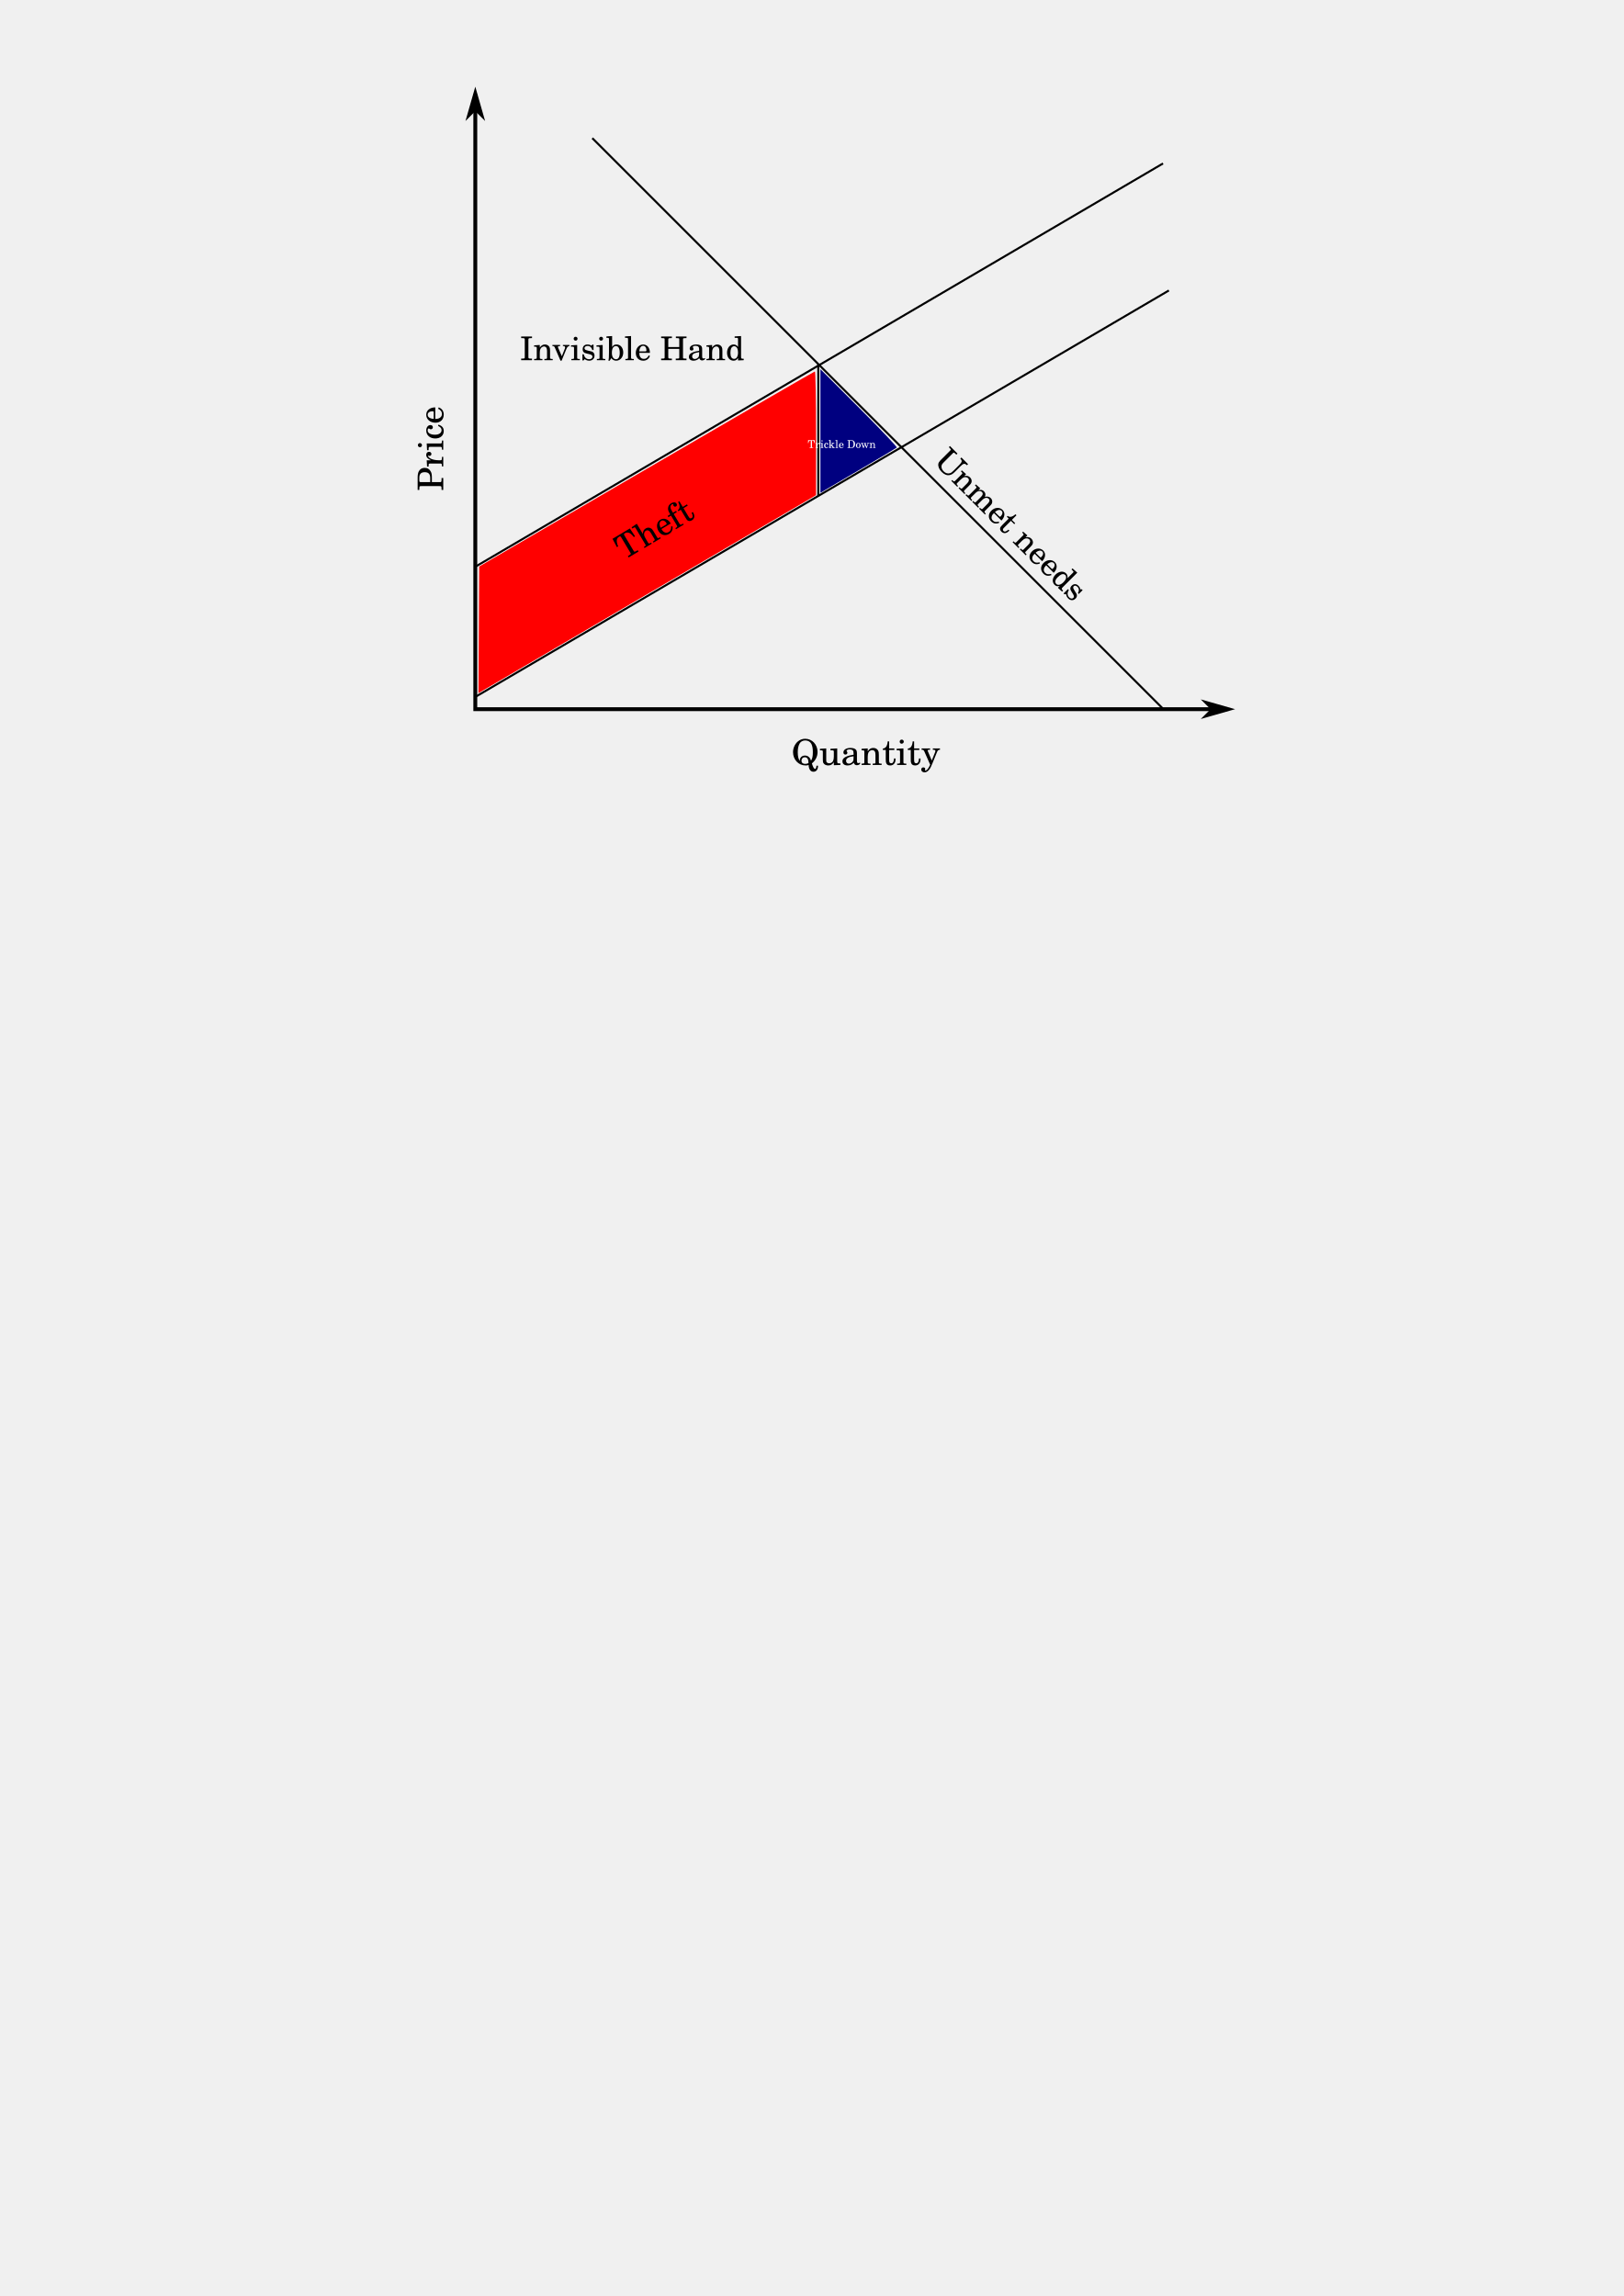
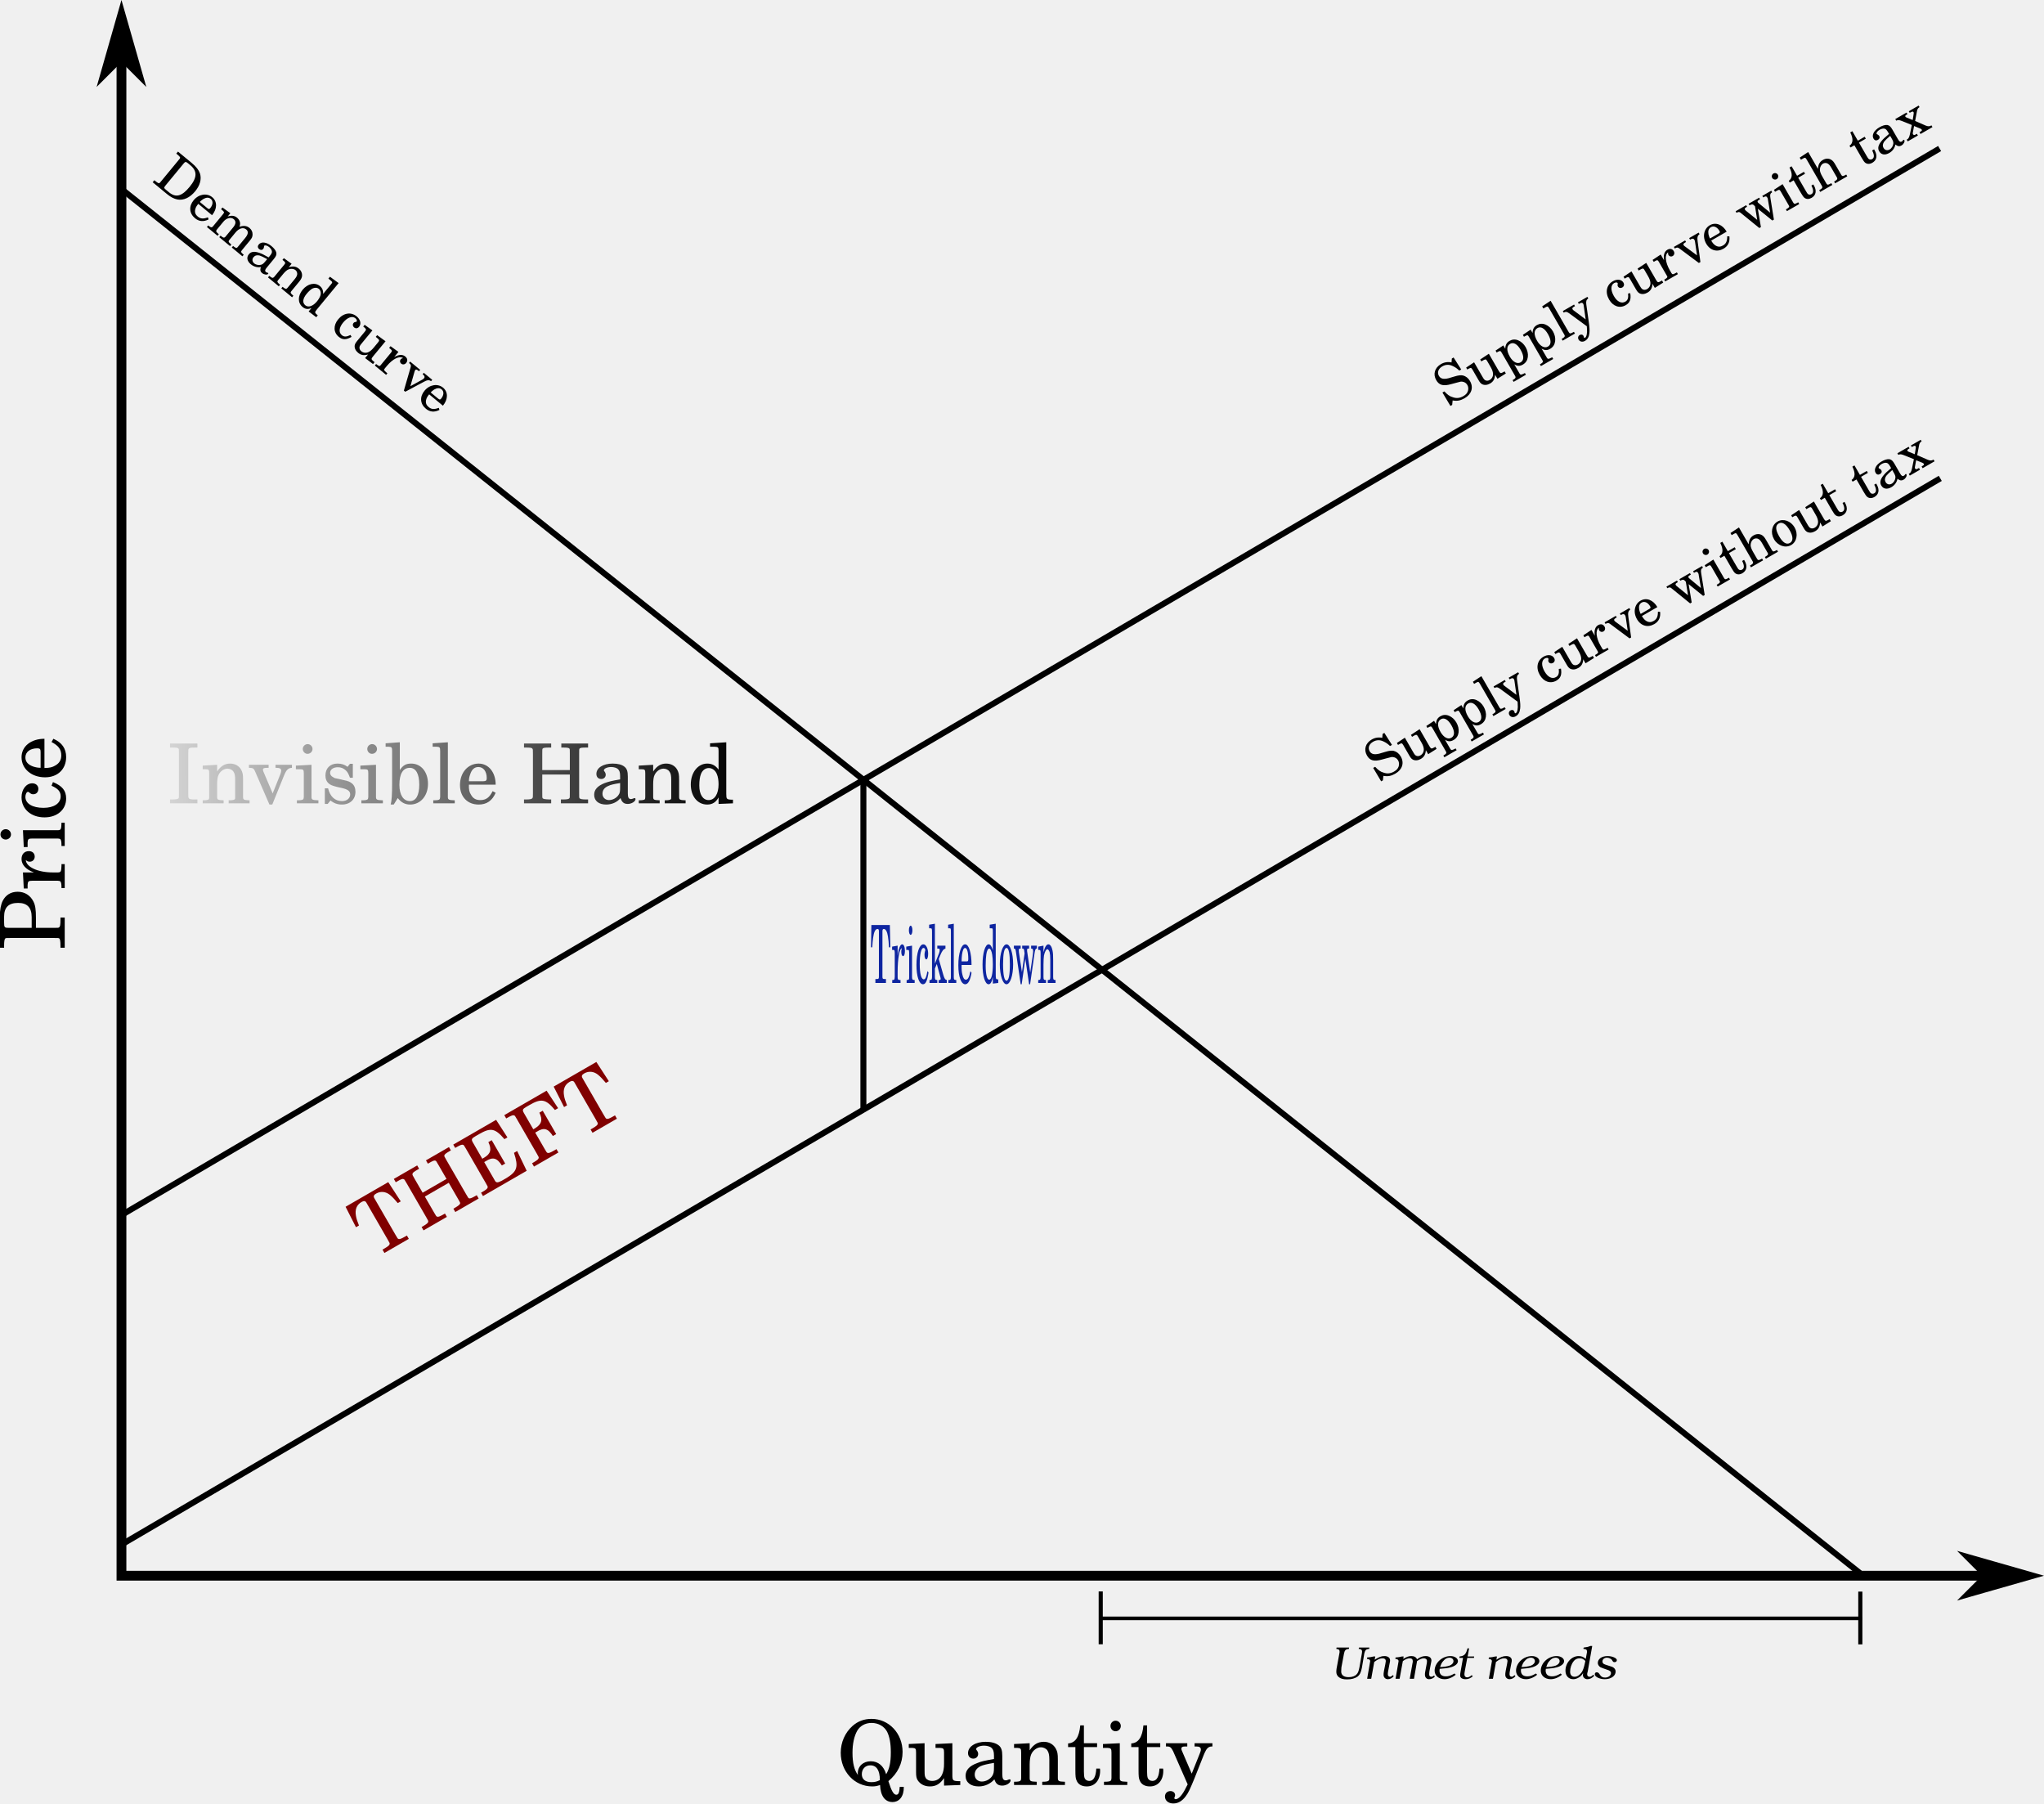
- <svg xmlns="http://www.w3.org/2000/svg" width="210mm" height="297mm" viewBox="0 0 210 297" version="1.1" id="svg8">
+ <svg xmlns="http://www.w3.org/2000/svg" xmlns:ns1="http://www.openswatchbook.org/uri/2009/osb" xmlns:xlink="http://www.w3.org/1999/xlink" width="157.505mm" height="138.944mm" viewBox="0 0 157.505 138.944" version="1.1" id="svg8">
  <defs id="defs2">
-     <marker orient="auto" refY="0.0" refX="0.0" id="Arrow1Mstart" style="overflow:visible">
-       <path id="path4526" d="M 0.0,0.0 L 5.0,-5.0 L -12.5,0.0 L 5.0,5.0 L 0.0,0.0 z " style="fill-rule:evenodd;stroke:#000000;stroke-width:1pt;stroke-opacity:1;fill:#000000;fill-opacity:1" transform="scale(0.4) translate(10,0)" />
+     <linearGradient id="linearGradient2365">
+       <stop style="stop-color:#000000;stop-opacity:1;" offset="0" id="stop2361" />
+       <stop style="stop-color:#000000;stop-opacity:0;" offset="1" id="stop2363" />
+     </linearGradient>
+     <linearGradient id="linearGradient2327" ns1:paint="solid">
+       <stop style="stop-color:#000000;stop-opacity:1;" offset="0" id="stop2325" />
+     </linearGradient>
+     <marker orient="auto" refY="0" refX="0" id="Arrow1Mstart" style="overflow:visible">
+       <path id="path4526" d="M 0,0 5,-5 -12.5,0 5,5 Z" style="fill:#000000;fill-opacity:1;fill-rule:evenodd;stroke:#000000;stroke-width:1pt;stroke-opacity:1" transform="matrix(0.4,0,0,0.4,4,0)" />
    </marker>
-     <marker orient="auto" refY="0.0" refX="0.0" id="Arrow1Mend" style="overflow:visible;">
-       <path id="path4529" d="M 0.0,0.0 L 5.0,-5.0 L -12.5,0.0 L 5.0,5.0 L 0.0,0.0 z " style="fill-rule:evenodd;stroke:#000000;stroke-width:1pt;stroke-opacity:1;fill:#000000;fill-opacity:1" transform="scale(0.4) rotate(180) translate(10,0)" />
+     <marker orient="auto" refY="0" refX="0" id="Arrow1Mend" style="overflow:visible">
+       <path id="path4529" d="M 0,0 5,-5 -12.5,0 5,5 Z" style="fill:#000000;fill-opacity:1;fill-rule:evenodd;stroke:#000000;stroke-width:1pt;stroke-opacity:1" transform="matrix(-0.4,0,0,-0.4,-4,0)" />
    </marker>
+     <linearGradient xlink:href="#linearGradient2365" id="linearGradient2367" x1="72.161" y1="60.914" x2="22.107" y2="61.122" gradientUnits="userSpaceOnUse" gradientTransform="translate(5.291667,13.22917)" />
  </defs>
-   <g id="layer1">
-     <path style="fill:none;stroke:#000000;stroke-width:0.5;stroke-linecap:butt;stroke-linejoin:miter;stroke-miterlimit:4;stroke-dasharray:none;stroke-opacity:1;marker-start:url(#Arrow1Mstart);marker-end:url(#Arrow1Mend)" d="m 61.472,12.196 v 79.541 H 158.758" id="path4518" />
-     <text xml:space="preserve" style="font-style:normal;font-variant:normal;font-weight:normal;font-stretch:normal;font-size:4.233px;line-height:1.25;font-family:C059;-inkscape-font-specification:C059;letter-spacing:0px;word-spacing:0px;fill:#000000;fill-opacity:1;stroke:none;stroke-width:0.265" x="102.364" y="98.953" id="text4836">
-       <tspan id="tspan4834" x="102.364" y="98.953" style="stroke-width:0.265;font-size:4.586px">Quantity</tspan>
+   <g id="layer1" transform="translate(-20.2935,-14.44248)">
+     <path style="fill:none;stroke:#000000;stroke-width:0.754;stroke-linecap:butt;stroke-linejoin:miter;stroke-miterlimit:4;stroke-dasharray:none;stroke-opacity:1;marker-start:url(#Arrow1Mstart);marker-end:url(#Arrow1Mend)" d="M 29.653,15.928 V 135.837 H 176.313" id="path4518" />
+     <text xml:space="preserve" style="font-style:normal;font-variant:normal;font-weight:normal;font-stretch:normal;font-size:6.382px;line-height:1.25;font-family:C059;-inkscape-font-specification:C059;letter-spacing:0px;word-spacing:0px;fill:#000000;fill-opacity:1;stroke:none;stroke-width:0.399" x="84.766" y="151.962" id="text4836">
+       <tspan id="tspan4834" x="84.766" y="151.962" style="font-size:6.914px;stroke-width:0.399">Quantity</tspan>
    </text>
-     <text xml:space="preserve" style="font-style:normal;font-variant:normal;font-weight:normal;font-stretch:normal;font-size:4.233px;line-height:1.25;font-family:C059;-inkscape-font-specification:C059;letter-spacing:0px;word-spacing:0px;fill:#000000;fill-opacity:1;stroke:none;stroke-width:0.265" x="-63.505" y="57.329" id="text4840" transform="rotate(-90)">
-       <tspan id="tspan4838" x="-63.505" y="57.329" style="font-size:4.586px;stroke-width:0.265">Price</tspan>
+     <text xml:space="preserve" style="font-style:normal;font-variant:normal;font-weight:normal;font-stretch:normal;font-size:6.382px;line-height:1.25;font-family:C059;-inkscape-font-specification:C059;letter-spacing:0px;word-spacing:0px;fill:#000000;fill-opacity:1;stroke:none;stroke-width:0.399" x="-87.646" y="25.285" id="text4840" transform="rotate(-90)">
+       <tspan id="tspan4838" x="-87.646" y="25.285" style="font-size:6.914px;stroke-width:0.399">Price</tspan>
    </text>
-     <path style="fill:none;stroke:#000000;stroke-width:0.265px;stroke-linecap:butt;stroke-linejoin:miter;stroke-opacity:1" d="M 61.472,90.149 151.178,37.573" id="path4861" />
-     <path style="fill:none;stroke:#000000;stroke-width:0.265px;stroke-linecap:butt;stroke-linejoin:miter;stroke-opacity:1" d="M 76.604,17.869 150.368,91.632" id="path4863" />
-     <path style="fill:none;stroke:#000000;stroke-width:0.265px;stroke-linecap:butt;stroke-linejoin:miter;stroke-opacity:1" d="M 61.544,73.268 150.419,21.143" id="path4861-0" />
-     <path style="fill:none;stroke:#000000;stroke-width:0.265px;stroke-linecap:butt;stroke-linejoin:miter;stroke-opacity:1" d="M 105.833,47.063 V 64.165" id="path4880" />
-     <path style="fill:#000080;stroke-width:1.89;stroke-miterlimit:4;stroke-dasharray:none" d="m 401.034,210.739 v -30.232 l 18.913,18.903 c 10.402,10.397 18.679,19.13 18.393,19.407 -0.286,0.277 -7.753,4.736 -16.592,9.908 -8.839,5.172 -17.116,10.043 -18.393,10.825 l -2.321,1.421 z" id="path4884" transform="scale(0.2645833)" />
-     <path style="fill:#ff0000;stroke-width:1.89;stroke-miterlimit:4;stroke-dasharray:none" d="m 234.062,307.911 0.186,-30.951 81.786,-47.669 c 44.982,-26.218 82.027,-47.681 82.321,-47.696 0.295,-0.015 0.536,13.594 0.536,30.24 v 30.266 l -79.821,46.792 c -43.902,25.736 -81.03,47.507 -82.508,48.38 l -2.686,1.588 z" id="path4886" transform="scale(0.2645833)" />
-     <text xml:space="preserve" style="font-style:normal;font-variant:normal;font-weight:normal;font-stretch:normal;font-size:4.34px;line-height:1.25;font-family:C059;-inkscape-font-specification:C059;letter-spacing:0px;word-spacing:0px;fill:#000000;fill-opacity:1;stroke:none;stroke-width:0.265" x="32.196" y="103.577" id="text4890" transform="rotate(-30.81202)">
-       <tspan id="tspan4888" x="32.196" y="103.577" style="stroke-width:0.265">Theft</tspan>
+     <path style="fill:none;stroke:#000000;stroke-width:0.459;stroke-linecap:butt;stroke-linejoin:miter;stroke-miterlimit:4;stroke-dasharray:none;stroke-opacity:1" d="M 29.657,133.438 169.806,51.297" id="path4861" />
+     <path style="fill:none;stroke:#000000;stroke-width:0.459;stroke-linecap:butt;stroke-linejoin:miter;stroke-miterlimit:4;stroke-dasharray:none;stroke-opacity:1" d="M 29.743,29.079 163.654,135.668" id="path4863" />
+     <path style="fill:none;stroke:#000000;stroke-width:0.459;stroke-linecap:butt;stroke-linejoin:miter;stroke-miterlimit:4;stroke-dasharray:none;stroke-opacity:1" d="M 29.766,107.988 169.755,25.885" id="path4861-0" />
+     <text xml:space="preserve" style="font-style:normal;font-variant:normal;font-weight:normal;font-stretch:normal;font-size:6.382px;line-height:1.25;font-family:C059;-inkscape-font-specification:C059;letter-spacing:0px;word-spacing:0px;fill:url(#linearGradient2367);fill-opacity:1;stroke:none;stroke-width:0.399" x="33.146" y="76.333" id="text4902">
+       <tspan id="tspan4900" x="33.146" y="76.333" style="fill:url(#linearGradient2367);fill-opacity:1;stroke-width:0.399">Invisible Hand</tspan>
    </text>
-     <text xml:space="preserve" style="font-style:normal;font-variant:normal;font-weight:normal;font-stretch:normal;font-size:2.826px;line-height:1.25;font-family:C059;-inkscape-font-specification:C059;letter-spacing:0px;word-spacing:0px;fill:#000000;fill-opacity:1;stroke:none;stroke-width:0.265" x="110.843" y="57.953" id="text4894">
-       <tspan x="110.843" y="57.953" style="font-size:1.413px;text-align:center;text-anchor:middle;fill:#ffffff;stroke-width:0.265" id="tspan4896">Trickle Down</tspan>
+     <text xml:space="preserve" style="font-style:normal;font-weight:normal;font-size:6.382px;line-height:1.25;font-family:sans-serif;letter-spacing:0px;word-spacing:0px;fill:#000000;fill-opacity:1;stroke:none;stroke-width:0.399" x="72.193" y="127.968" id="text861" transform="rotate(-30)">
+       <tspan id="tspan859" x="72.193" y="127.968" style="font-style:normal;font-variant:normal;font-weight:normal;font-stretch:normal;font-size:4.233px;font-family:C059;-inkscape-font-specification:C059;stroke-width:0.399">Supply curve without tax</tspan>
    </text>
-     <text xml:space="preserve" style="font-style:normal;font-variant:normal;font-weight:normal;font-stretch:normal;font-size:4.233px;line-height:1.25;font-family:C059;-inkscape-font-specification:C059;letter-spacing:0px;word-spacing:0px;fill:#000000;fill-opacity:1;stroke:none;stroke-width:0.265" x="67.247" y="46.593" id="text4902">
-       <tspan id="tspan4900" x="67.247" y="46.593" style="stroke-width:0.265">Invisible Hand</tspan>
+     <text xml:space="preserve" style="font-style:normal;font-weight:normal;font-size:6.382px;line-height:1.25;font-family:sans-serif;letter-spacing:0px;word-spacing:0px;fill:#000000;fill-opacity:1;stroke:none;stroke-width:0.399" x="91.275" y="105.587" id="text865" transform="rotate(-30)">
+       <tspan id="tspan863" x="91.275" y="105.587" style="font-style:normal;font-variant:normal;font-weight:normal;font-stretch:normal;font-size:4.233px;font-family:C059;-inkscape-font-specification:C059;stroke-width:0.399">Supply curve with tax</tspan>
    </text>
-     <text xml:space="preserve" style="font-style:normal;font-variant:normal;font-weight:normal;font-stretch:normal;font-size:4.233px;line-height:1.25;font-family:C059;-inkscape-font-specification:C059;letter-spacing:0px;word-spacing:0px;fill:#000000;fill-opacity:1;stroke:none;stroke-width:0.265" x="127.599" y="-43.018" id="text4906" transform="rotate(45)">
-       <tspan id="tspan4904" x="127.599" y="-43.018" style="stroke-width:0.265">Unmet needs</tspan>
+     <text xml:space="preserve" style="font-style:normal;font-weight:normal;font-size:6.382px;line-height:1.25;font-family:sans-serif;letter-spacing:0px;word-spacing:0px;fill:#000000;fill-opacity:1;stroke:none;stroke-width:0.399" x="42.731" y="1.569" id="text865-6" transform="rotate(39.52169)">
+       <tspan id="tspan863-1" x="42.731" y="1.569" style="font-style:normal;font-variant:normal;font-weight:normal;font-stretch:normal;font-size:4.233px;font-family:C059;-inkscape-font-specification:C059;stroke-width:0.399">Demand curve</tspan>
    </text>
+     <path style="fill:none;stroke:#000000;stroke-width:0.459;stroke-linecap:butt;stroke-linejoin:miter;stroke-miterlimit:4;stroke-dasharray:none;stroke-opacity:1" d="M 86.824,74.539 V 99.904" id="path2819" />
+     <text xml:space="preserve" style="font-style:normal;font-variant:normal;font-weight:normal;font-stretch:normal;font-size:3.827px;line-height:1.25;font-family:C059;-inkscape-font-specification:C059;letter-spacing:0px;word-spacing:0px;fill:#000000;fill-opacity:1;stroke:none;stroke-width:0.287" x="140.954" y="55.885" id="text2823" transform="scale(0.6197925,1.613443)">
+       <tspan id="tspan2821" x="140.954" y="55.885" style="fill:#0e25a0;fill-opacity:1;stroke-width:0.287">Trickle down</tspan>
+     </text>
+     <text xml:space="preserve" style="font-style:normal;font-variant:normal;font-weight:normal;font-stretch:normal;font-size:4.877px;line-height:1.25;font-family:C059;-inkscape-font-specification:C059;letter-spacing:0px;word-spacing:0px;fill:#000000;fill-opacity:1;stroke:none;stroke-width:0.261" x="-13.288" y="121.061" id="text2827" transform="rotate(-30)">
+       <tspan id="tspan2825" x="-13.288" y="121.061" style="font-size:6.35px;fill:#800000;fill-opacity:1;stroke-width:0.261">THEFT</tspan>
+     </text>
+     <g aria-label="{" transform="matrix(0,-0.833015,1.200459,0,21.6112,286.4382)" style="font-style:normal;font-variant:normal;font-weight:normal;font-stretch:normal;font-size:35.904px;line-height:1.25;font-family:C059;-inkscape-font-specification:C059;letter-spacing:0px;word-spacing:0px;fill:#000000;fill-opacity:1;stroke:none;stroke-width:2.693" id="text2831">
+       <path style="fill:none;stroke:#000000;stroke-width:0.265px;stroke-linecap:butt;stroke-linejoin:miter;stroke-opacity:1" d="m 179.334,69.558 h -4.882" id="path2851" />
+       <path style="fill:none;stroke:#000000;stroke-width:0.335px;stroke-linecap:butt;stroke-linejoin:miter;stroke-opacity:1" d="M 176.846,69.558 V 118.413" id="path2853" />
+       <path style="font-style:normal;font-variant:normal;font-weight:normal;font-stretch:normal;font-size:35.904px;line-height:1.25;font-family:C059;-inkscape-font-specification:C059;letter-spacing:0px;word-spacing:0px;fill:none;fill-opacity:1;stroke:#000000;stroke-width:0.265px;stroke-linecap:butt;stroke-linejoin:miter;stroke-opacity:1" d="m 179.321,118.316 h -4.882" id="path2851-1" />
+       <text xml:space="preserve" style="font-style:normal;font-variant:normal;font-weight:normal;font-stretch:normal;font-size:3.528px;line-height:1.25;font-family:C059;-inkscape-font-specification:C059;letter-spacing:0px;word-spacing:0px;fill:#000000;fill-opacity:1;stroke:none;stroke-width:0.712" x="101.233" y="-142.662" id="text2872" transform="matrix(0,0.833015,-1.200459,0,0,0)">
+         <tspan id="tspan2870" x="101.233" y="-142.662" style="font-style:italic;font-variant:normal;font-weight:normal;font-stretch:normal;font-family:'URW Bookman';-inkscape-font-specification:'URW Bookman Italic';stroke-width:0.712">Unmet needs</tspan>
+       </text>
+     </g>
  </g>
</svg>
